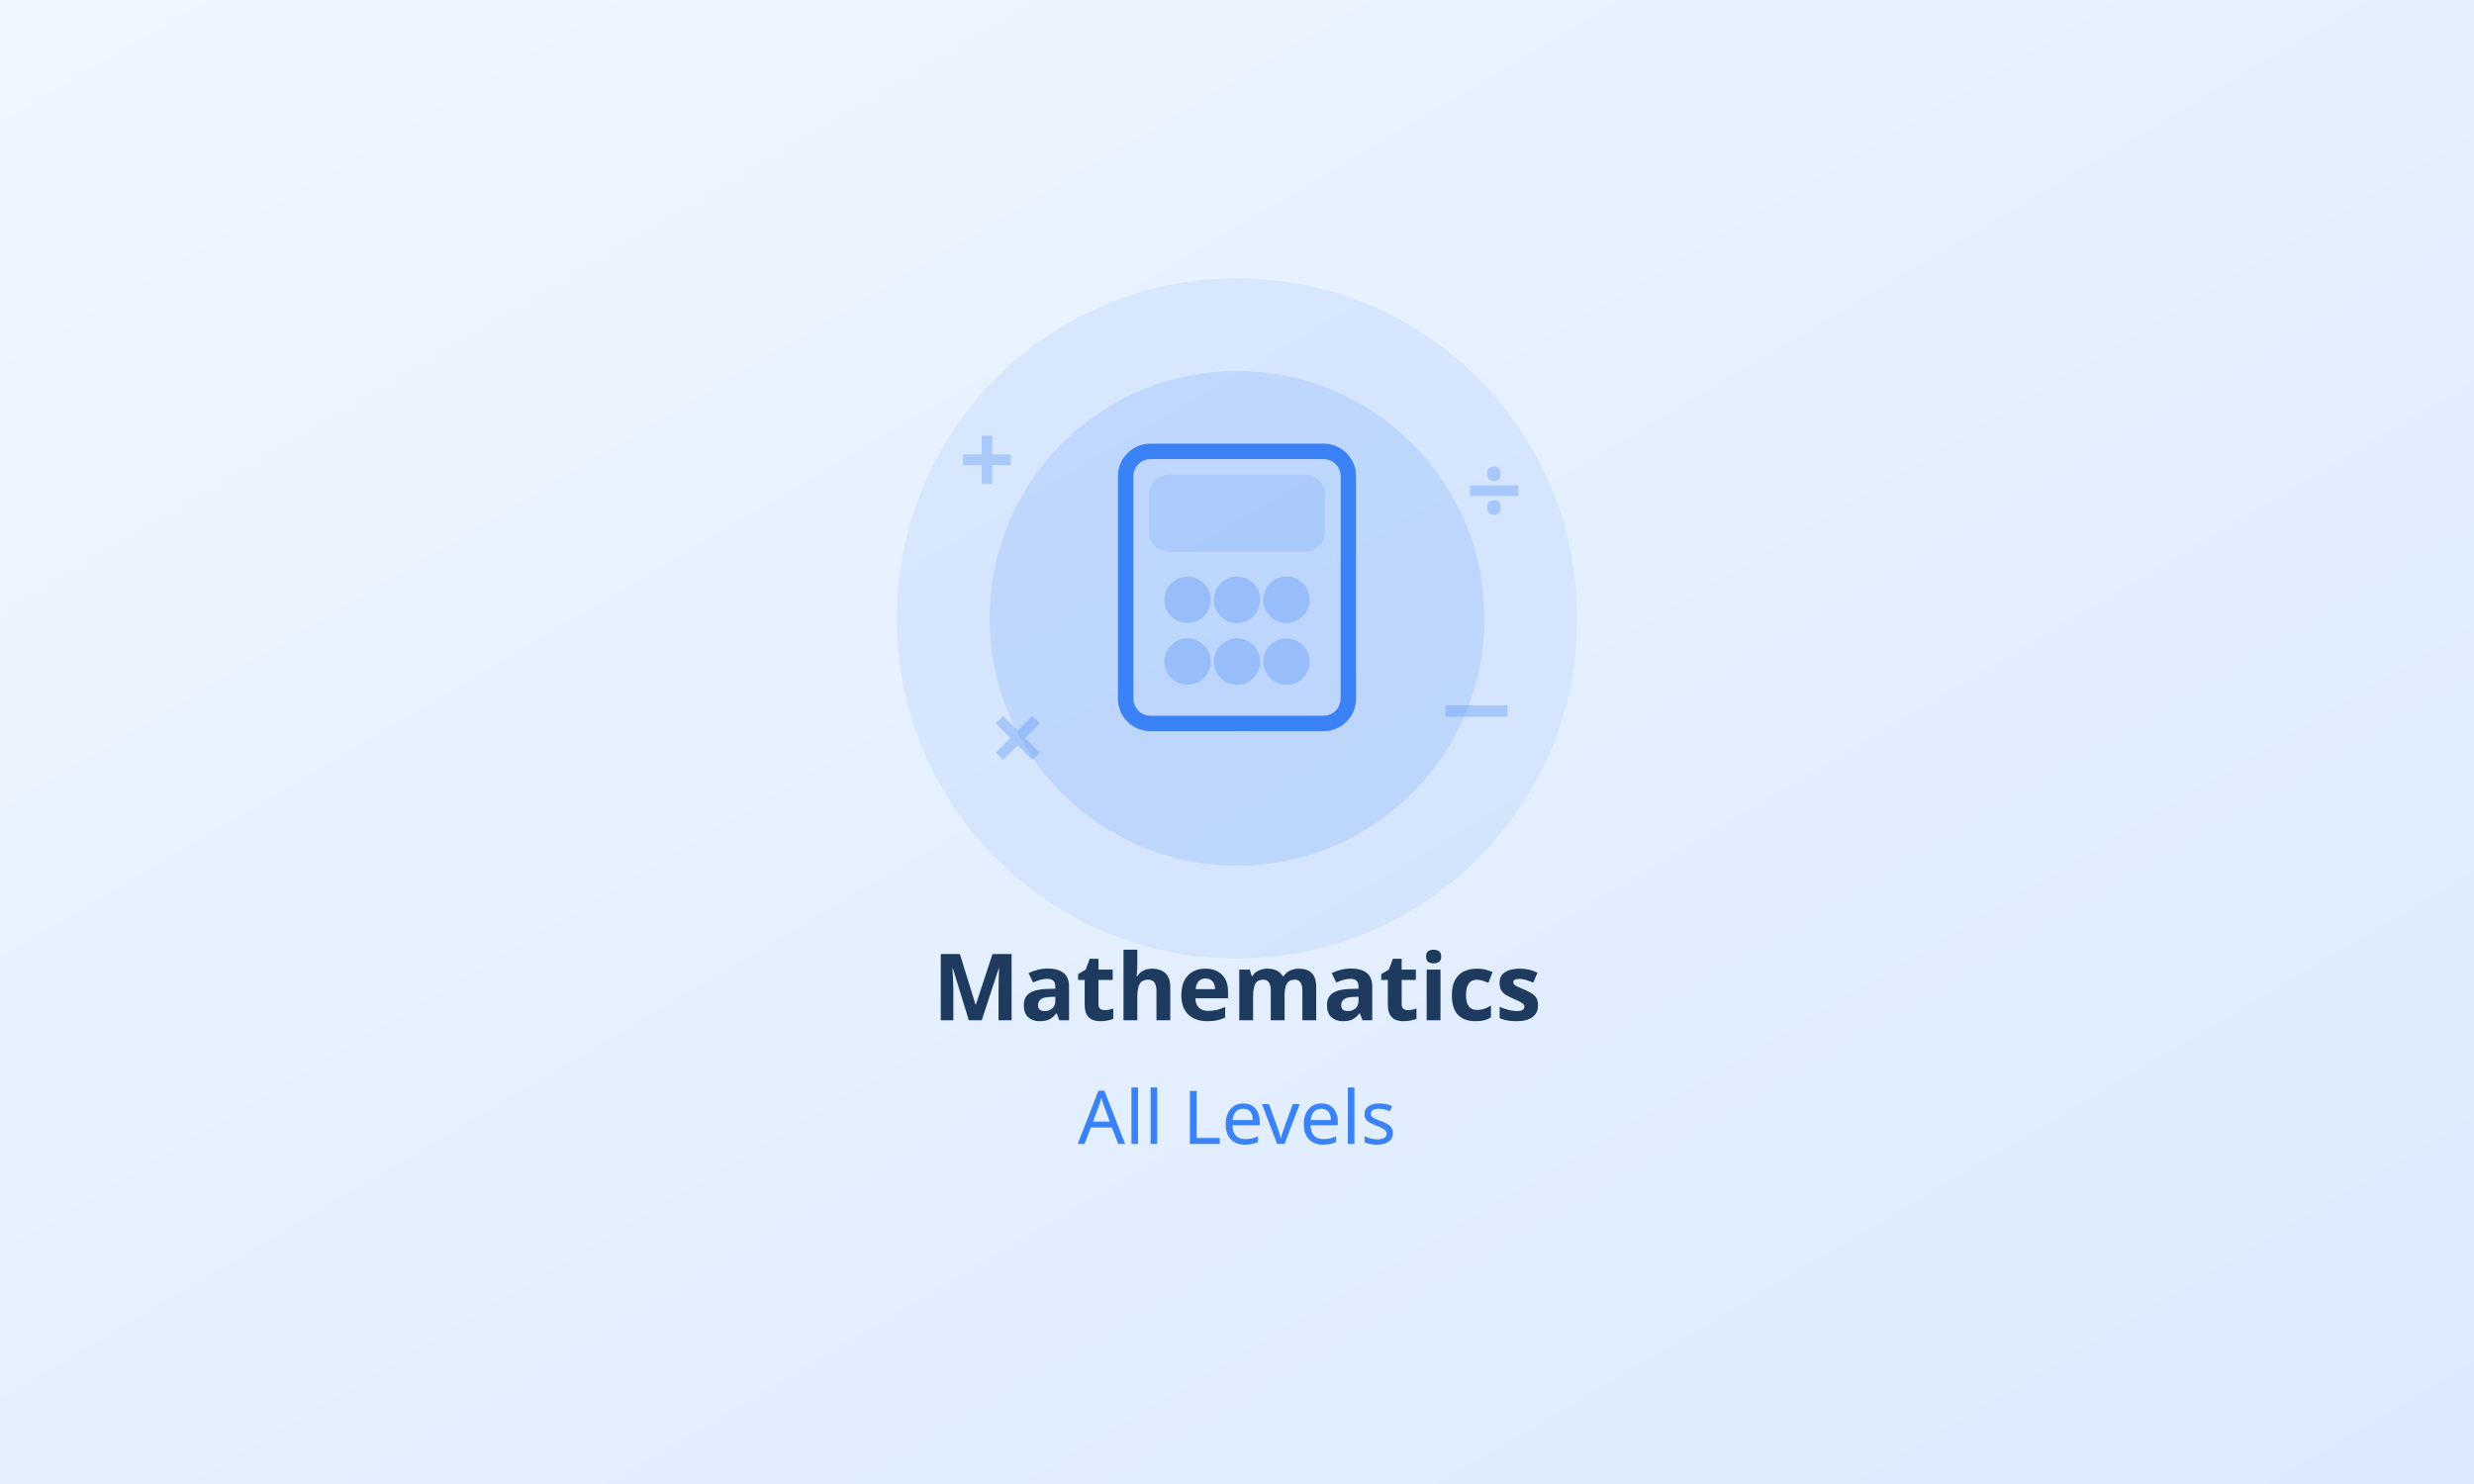
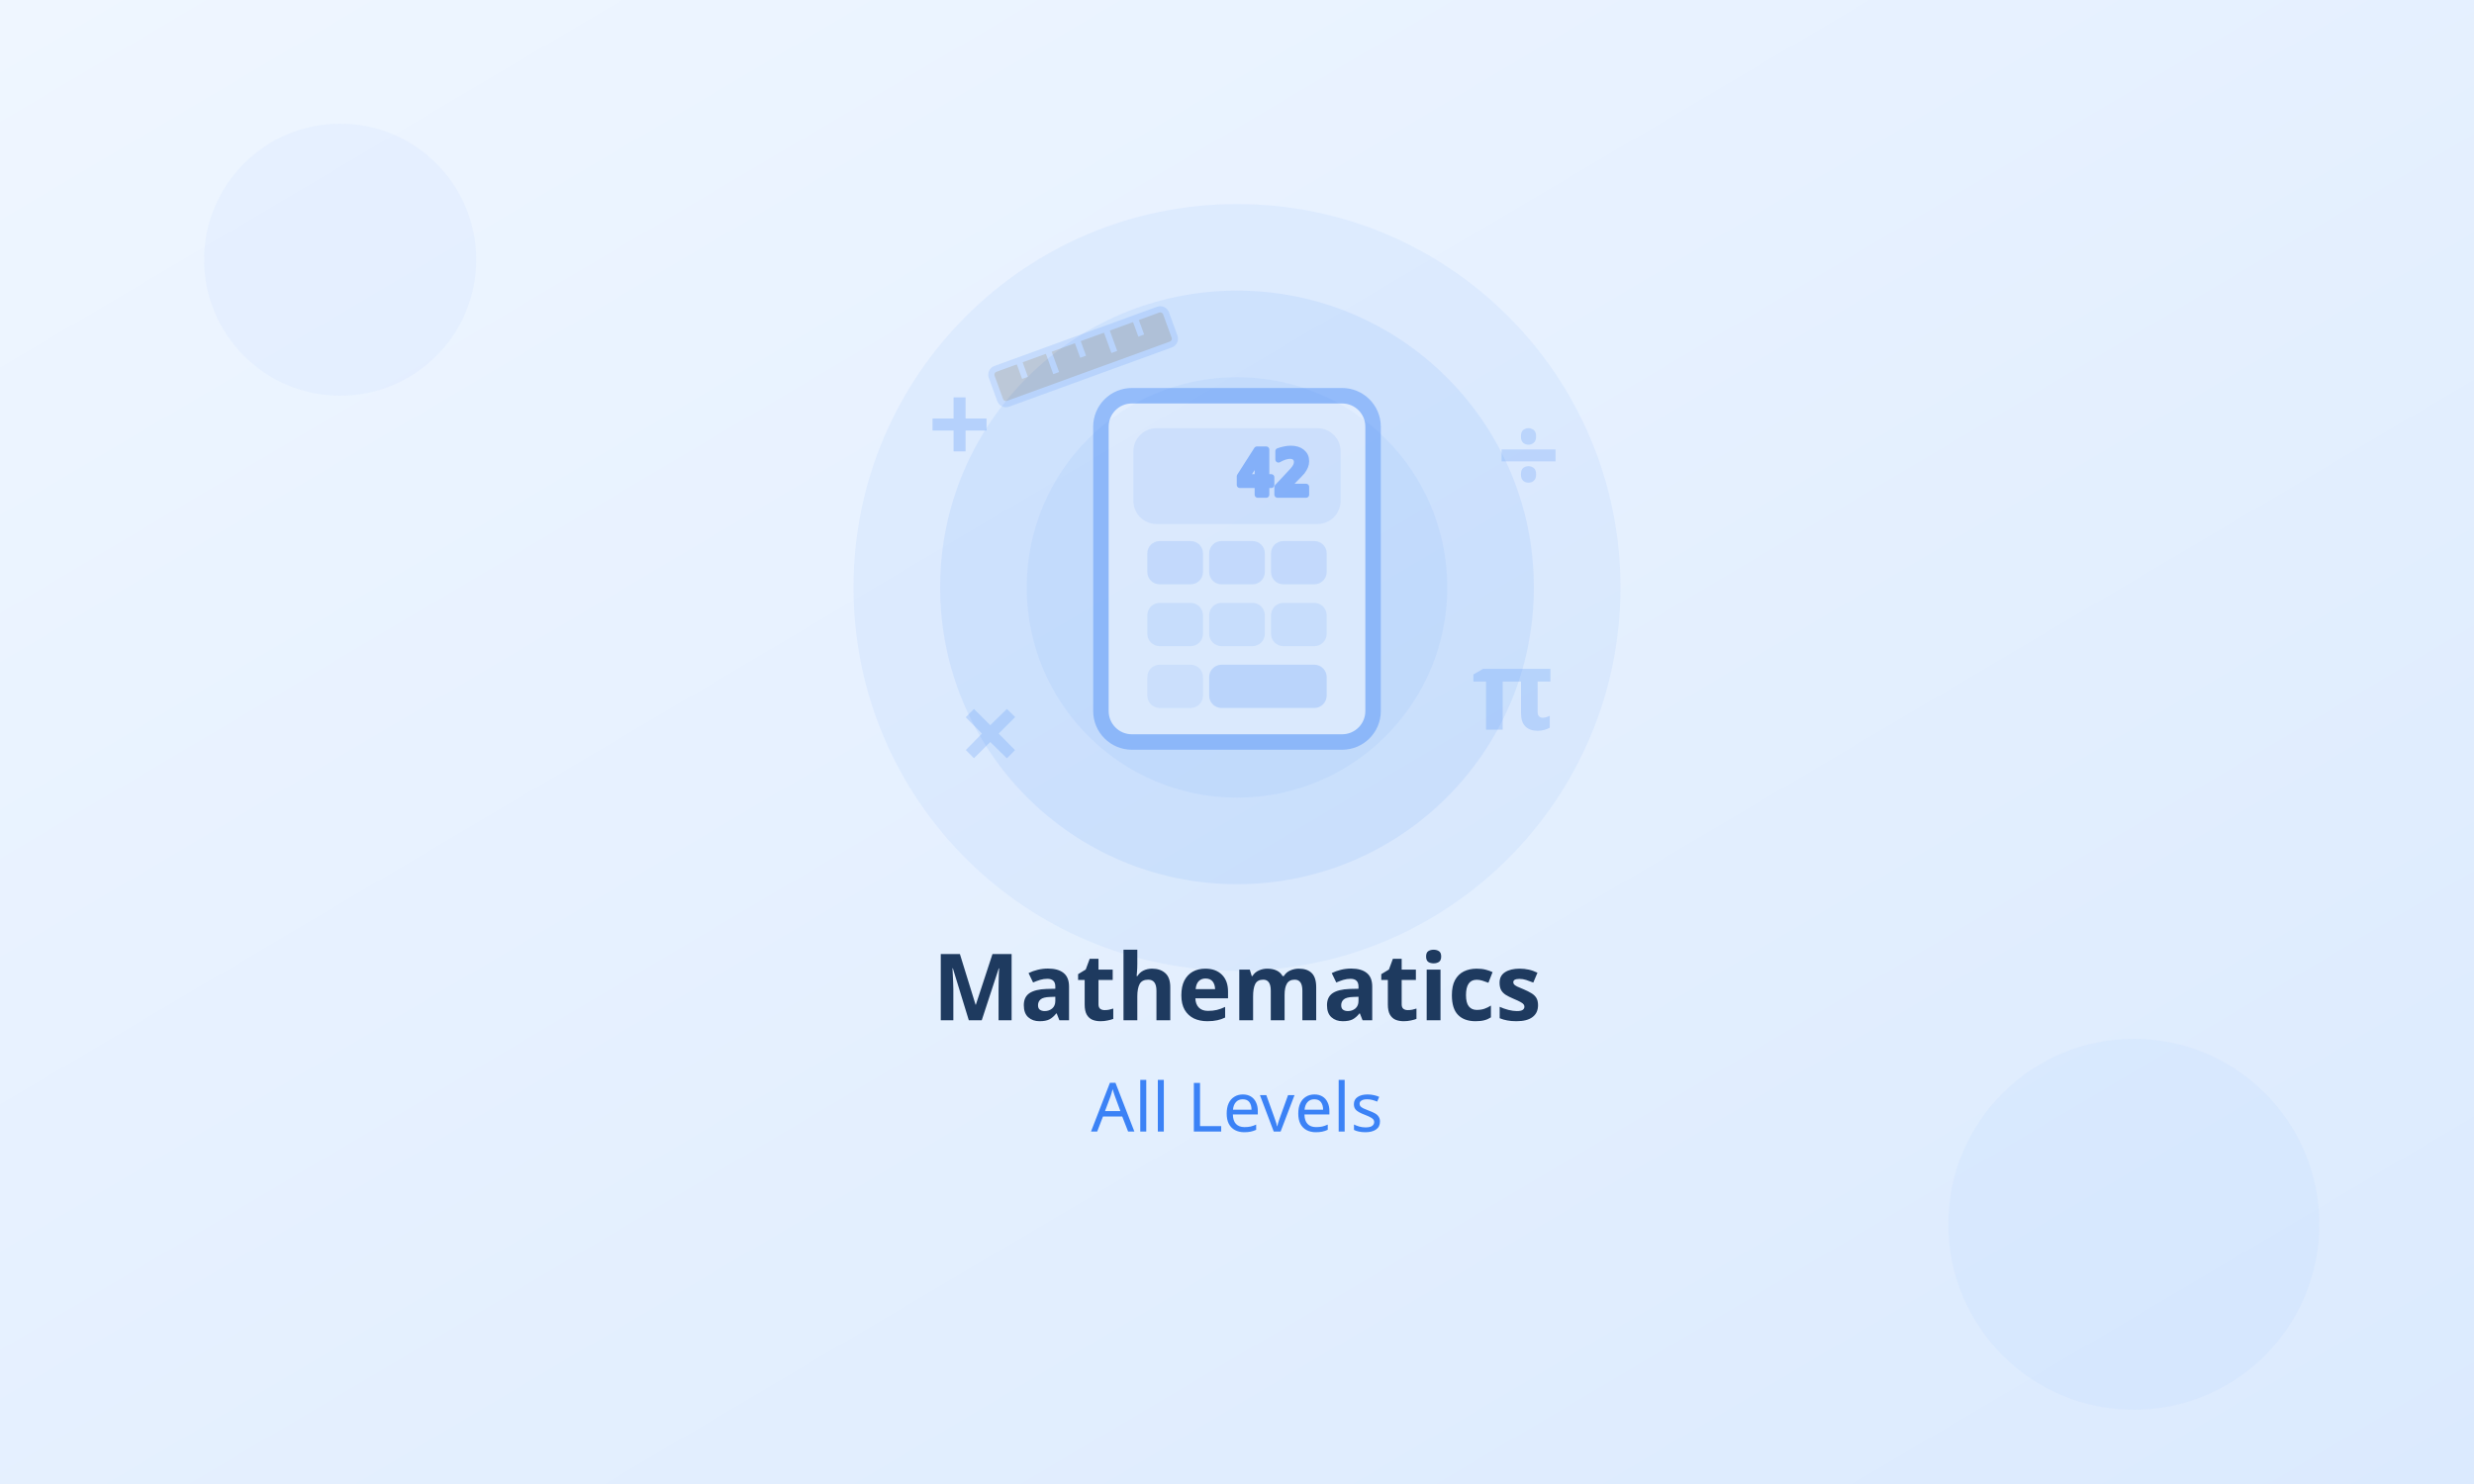
<svg xmlns="http://www.w3.org/2000/svg" viewBox="0 0 400 240">
  <defs>
-     <linearGradient id="bg" x1="0%" y1="0%" x2="100%" y2="100%">
+     <linearGradient id="bgMA" x1="0%" y1="0%" x2="100%" y2="100%">
      <stop offset="0%" style="stop-color:#eff6ff" />
      <stop offset="100%" style="stop-color:#dbeafe" />
    </linearGradient>
  </defs>
-   <rect width="400" height="240" fill="url(#bg)" />
-   <circle cx="200" cy="100" r="55" fill="#3b82f6" opacity="0.1" />
-   <circle cx="200" cy="100" r="40" fill="#3b82f6" opacity="0.15" />
-   <g transform="translate(200,95)" fill="none" stroke="#3b82f6" stroke-width="2.5" stroke-linecap="round" stroke-linejoin="round">
-     <rect x="-18" y="-22" width="36" height="44" rx="4" />
-     <rect x="-13" y="-17" width="26" height="10" rx="2" fill="#3b82f6" opacity="0.15" />
-     <circle cx="-8" cy="2" r="2.5" fill="#3b82f6" opacity="0.3" />
-     <circle cx="0" cy="2" r="2.5" fill="#3b82f6" opacity="0.3" />
-     <circle cx="8" cy="2" r="2.5" fill="#3b82f6" opacity="0.3" />
-     <circle cx="-8" cy="12" r="2.5" fill="#3b82f6" opacity="0.3" />
-     <circle cx="0" cy="12" r="2.5" fill="#3b82f6" opacity="0.3" />
-     <circle cx="8" cy="12" r="2.5" fill="#3b82f6" opacity="0.3" />
+   <rect width="400" height="240" fill="url(#bgMA)" />
+   <circle cx="55" cy="42" r="22" fill="#3b82f6" opacity="0.04" />
+   <circle cx="345" cy="198" r="30" fill="#3b82f6" opacity="0.04" />
+   <circle cx="200" cy="95" r="62" fill="#3b82f6" opacity="0.07" />
+   <circle cx="200" cy="95" r="48" fill="#3b82f6" opacity="0.09" />
+   <circle cx="200" cy="95" r="34" fill="#3b82f6" opacity="0.07" />
+   <g transform="translate(200,92)" fill="none" stroke="#3b82f6" stroke-linecap="round" stroke-linejoin="round">
+     <rect x="-22" y="-28" width="44" height="56" rx="5" stroke-width="2.5" fill="white" opacity="0.4" />
+     <rect x="-16" y="-22" width="32" height="14" rx="3" stroke-width="1.5" fill="#3b82f6" opacity="0.1" />
+     <text x="12" y="-12" text-anchor="end" font-family="system-ui,monospace" font-size="10" fill="#3b82f6" font-weight="700" opacity="0.5">42</text>
+     <rect x="-14" y="-4" width="8" height="6" rx="1.5" fill="#3b82f6" opacity="0.15" stroke-width="1" />
+     <rect x="-4" y="-4" width="8" height="6" rx="1.5" fill="#3b82f6" opacity="0.15" stroke-width="1" />
+     <rect x="6" y="-4" width="8" height="6" rx="1.5" fill="#3b82f6" opacity="0.15" stroke-width="1" />
+     <rect x="-14" y="6" width="8" height="6" rx="1.5" fill="#3b82f6" opacity="0.12" stroke-width="1" />
+     <rect x="-4" y="6" width="8" height="6" rx="1.5" fill="#3b82f6" opacity="0.12" stroke-width="1" />
+     <rect x="6" y="6" width="8" height="6" rx="1.5" fill="#3b82f6" opacity="0.12" stroke-width="1" />
+     <rect x="-14" y="16" width="8" height="6" rx="1.5" fill="#3b82f6" opacity="0.1" stroke-width="1" />
+     <rect x="-4" y="16" width="18" height="6" rx="1.5" fill="#3b82f6" opacity="0.2" stroke-width="1" />
  </g>
-   <g font-family="system-ui,sans-serif" font-size="16" font-weight="700" fill="#3b82f6" opacity="0.3">
-     <text x="155" y="80">+</text>
-     <text x="237" y="85">÷</text>
-     <text x="160" y="125">×</text>
-     <text x="232" y="120">−</text>
+   <g font-family="system-ui,sans-serif" font-size="18" font-weight="700" fill="#3b82f6">
+     <text x="150" y="75" opacity="0.25">+</text>
+     <text x="242" y="80" opacity="0.2">÷</text>
+     <text x="155" y="125" opacity="0.2">×</text>
+     <text x="238" y="118" opacity="0.22">π</text>
+   </g>
+   <g transform="translate(160,60) rotate(-20)" stroke="#3b82f6" stroke-width="1" opacity="0.15">
+     <rect x="0" y="0" width="30" height="6" rx="1" />
+     <line x1="5" y1="0" x2="5" y2="3" />
+     <line x1="10" y1="0" x2="10" y2="4" />
+     <line x1="15" y1="0" x2="15" y2="3" />
+     <line x1="20" y1="0" x2="20" y2="4" />
+     <line x1="25" y1="0" x2="25" y2="3" />
  </g>
  <text x="200" y="165" text-anchor="middle" font-family="system-ui,sans-serif" font-size="15" font-weight="700" fill="#1e3a5f">Mathematics</text>
-   <text x="200" y="185" text-anchor="middle" font-family="system-ui,sans-serif" font-size="12" fill="#3b82f6">All Levels</text>
+   <text x="200" y="183" text-anchor="middle" font-family="system-ui,sans-serif" font-size="11" fill="#3b82f6">All Levels</text>
</svg>
